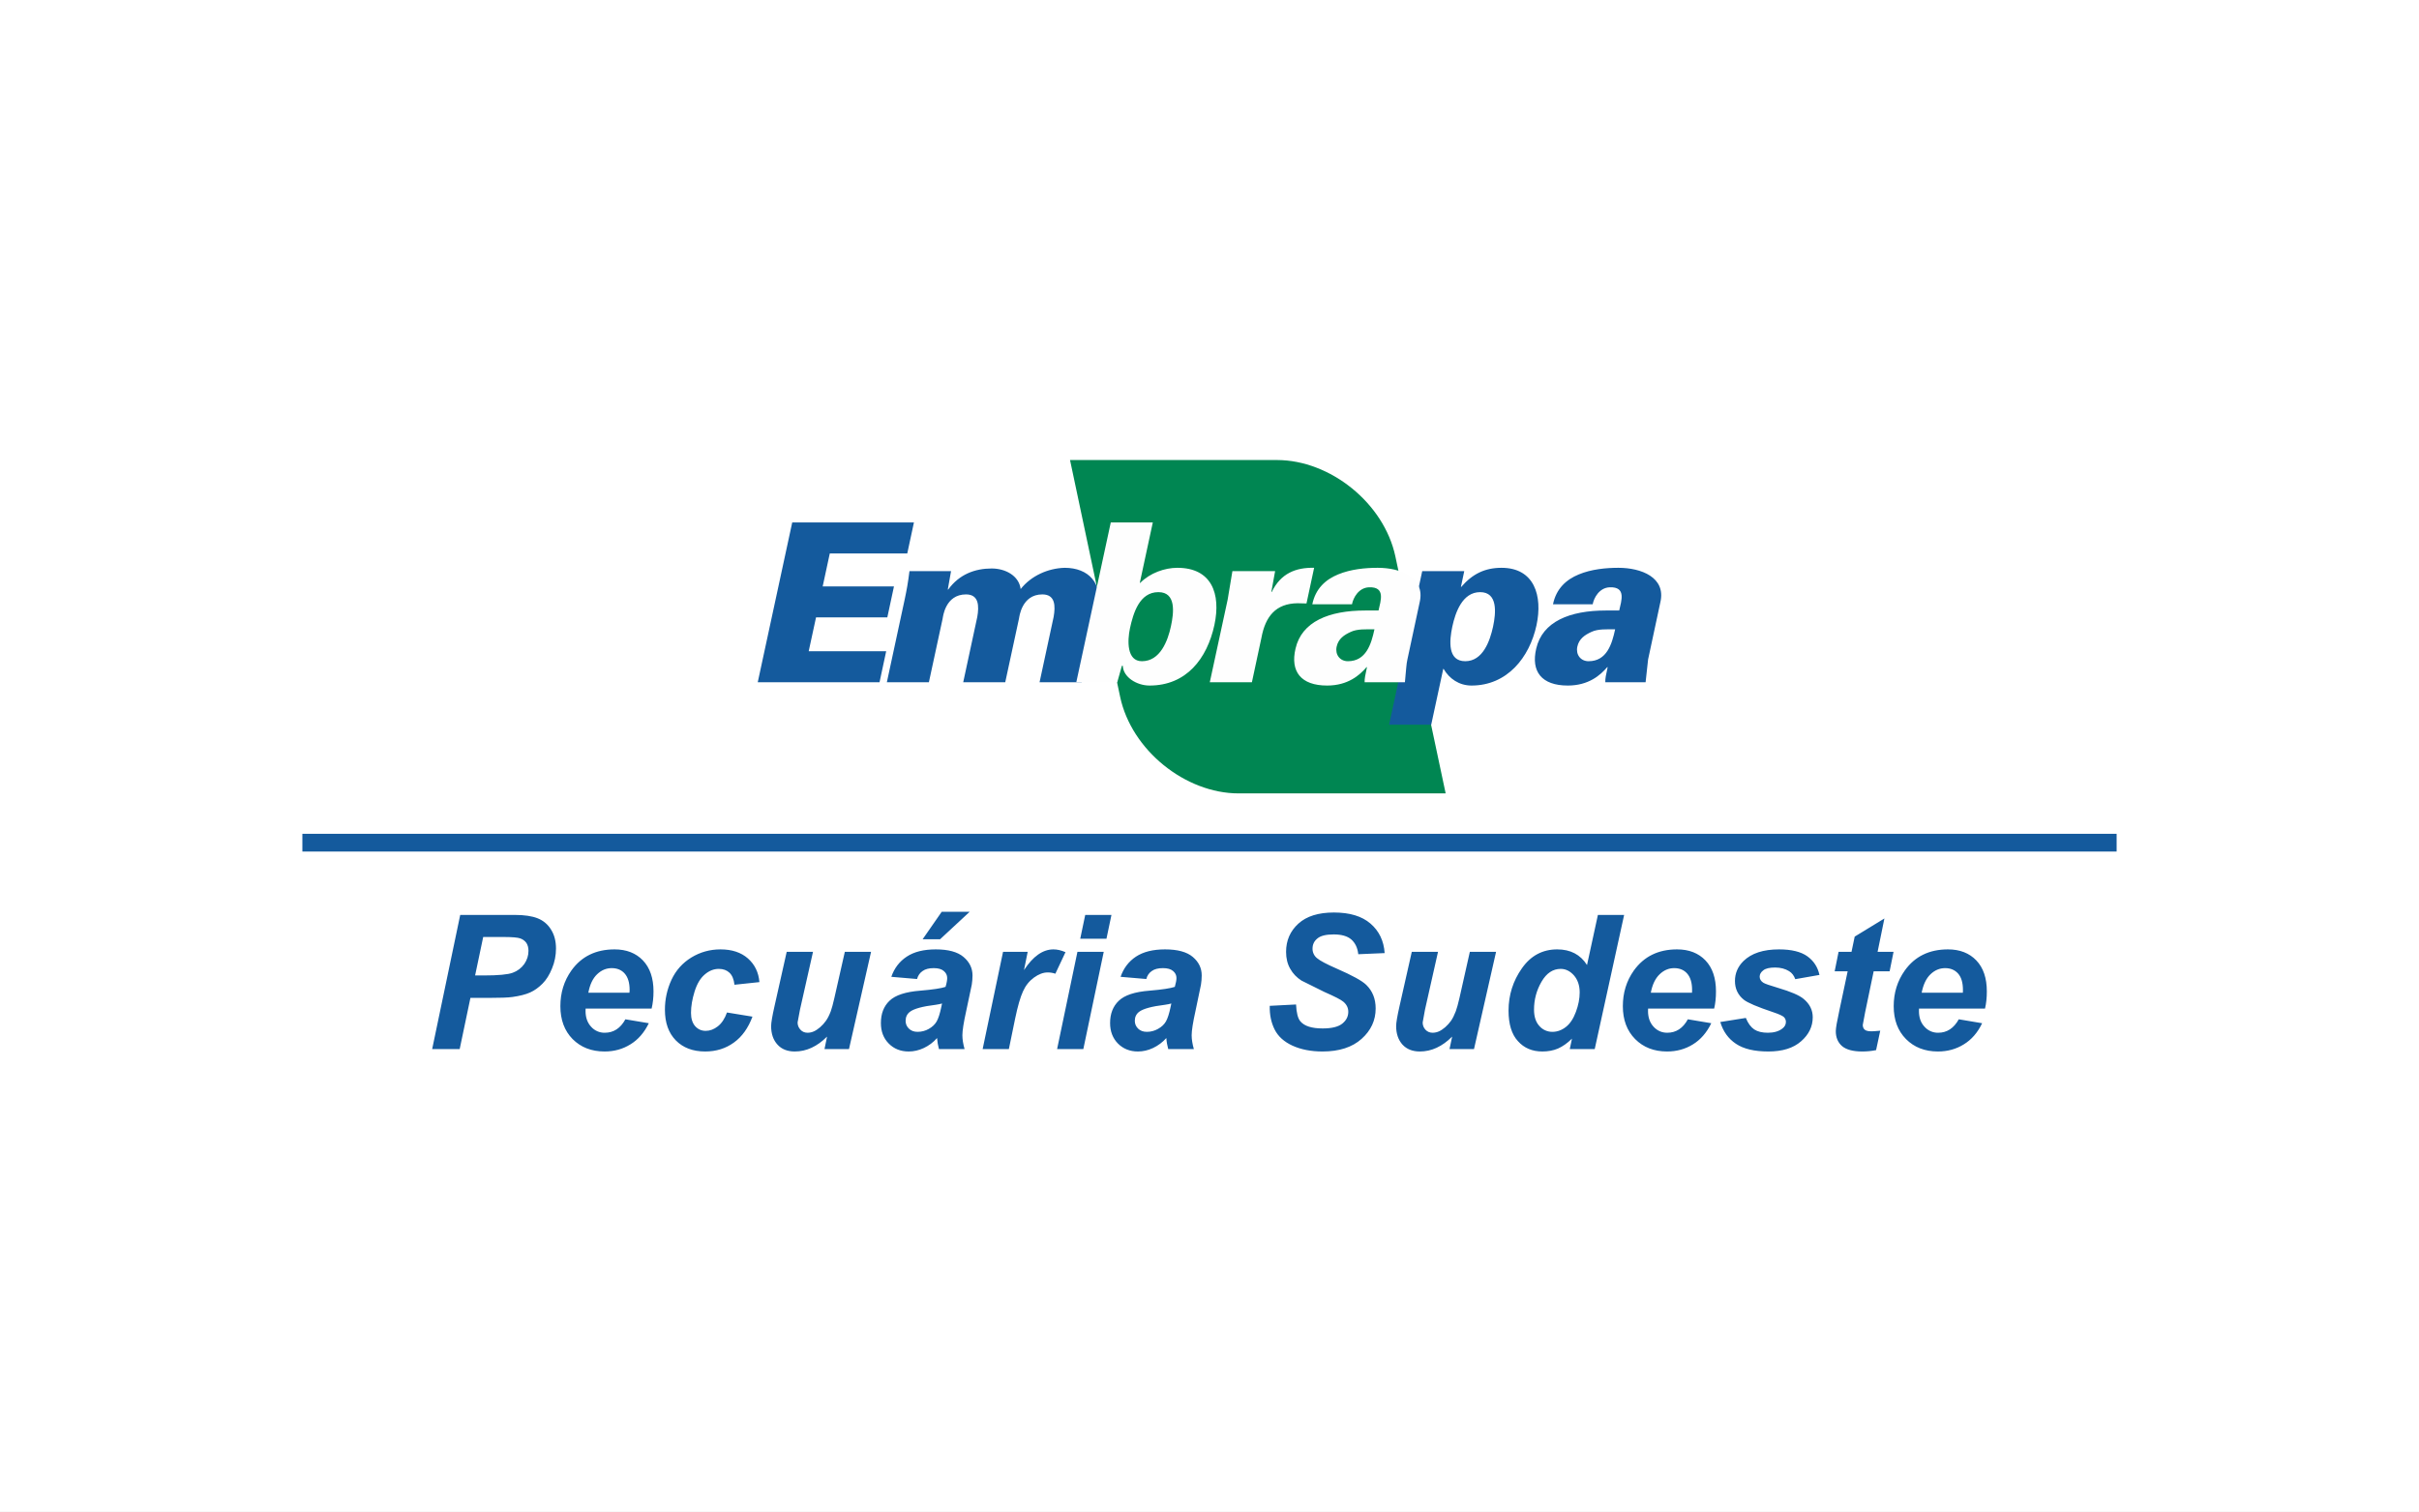
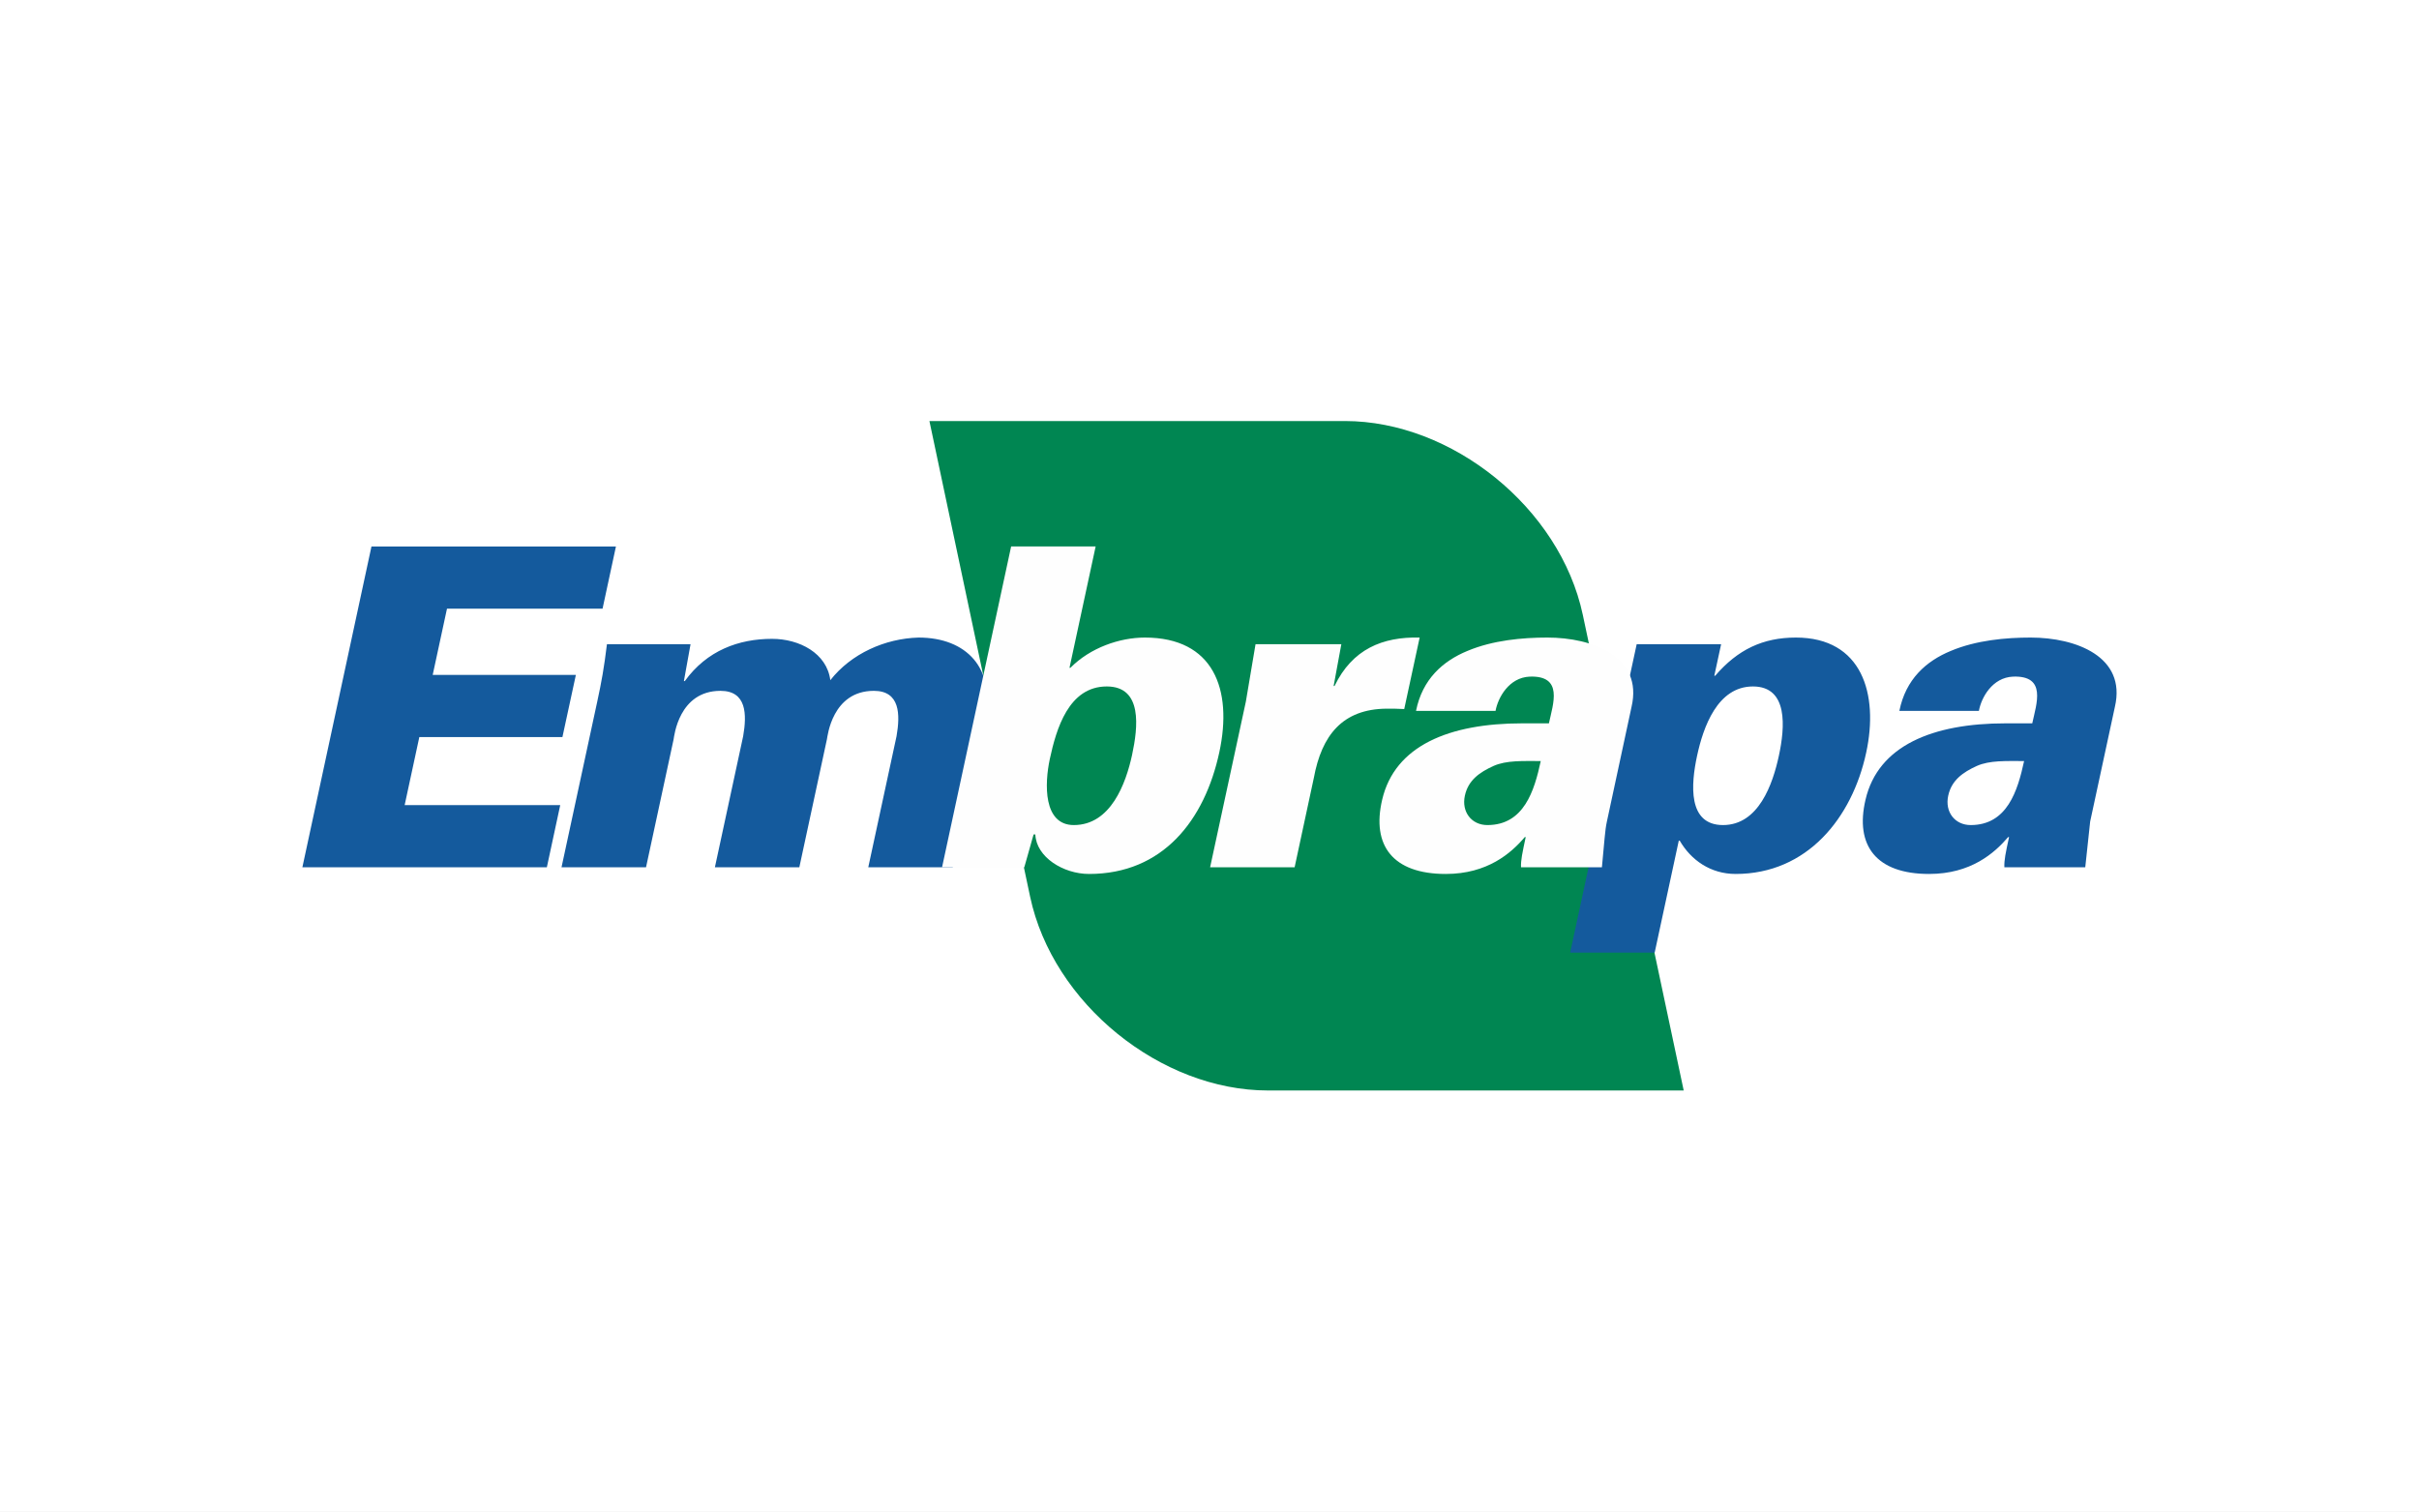
<svg xmlns="http://www.w3.org/2000/svg" width="320" height="200" shape-rendering="geometricPrecision" image-rendering="optimizeQuality" fill-rule="evenodd">
  <path d="M0 0h320v200H0z" fill="#fff" />
  <g fill-rule="nonzero">
-     <path d="M60.81 138.81h-3.64l3.71-17.75h7.21c1.28 0 2.29.15 3.04.45a3.6 3.6 0 0 1 1.77 1.5c.44.7.65 1.53.65 2.5a6.8 6.8 0 0 1-.52 2.62c-.34.85-.77 1.53-1.27 2.03-.51.51-1.05.9-1.63 1.16s-1.36.46-2.35.6c-.57.08-1.64.12-3.21.12h-2.34l-1.42 6.77zM40 110.33h240v2.34H40v-2.34zm22.85 18.74h1.13c1.92 0 3.21-.12 3.85-.36a3.19 3.19 0 0 0 1.53-1.16c.36-.53.55-1.11.55-1.74 0-.43-.1-.77-.28-1.05-.2-.27-.46-.47-.8-.59-.35-.13-1.11-.19-2.3-.19h-2.61l-1.07 5.09zm23.35 4.38h-8.73l-.01.32c0 .87.25 1.56.74 2.09a2.35 2.35 0 0 0 1.8.79c1.17 0 2.08-.59 2.73-1.78l3.1.52c-.61 1.25-1.42 2.18-2.44 2.8-1.01.63-2.15.94-3.41.94-1.74 0-3.14-.55-4.23-1.64-1.08-1.1-1.62-2.55-1.62-4.36 0-1.77.48-3.34 1.46-4.72 1.33-1.86 3.24-2.79 5.71-2.79 1.57 0 2.82.49 3.75 1.46.93.98 1.4 2.34 1.4 4.1 0 .84-.09 1.6-.25 2.27zm-2.93-2.1l.02-.36c0-.96-.22-1.68-.65-2.17-.42-.48-1-.72-1.72-.72s-1.37.27-1.94.82-.95 1.36-1.15 2.43h5.44zm12.9 2.62l3.37.55c-.56 1.5-1.37 2.65-2.46 3.43-1.09.79-2.35 1.18-3.79 1.18-1.63 0-2.93-.49-3.89-1.47s-1.44-2.33-1.44-4.04a9.32 9.32 0 0 1 .87-3.98c.58-1.25 1.46-2.23 2.63-2.95 1.17-.71 2.45-1.07 3.85-1.07 1.51 0 2.72.4 3.62 1.19.91.8 1.42 1.84 1.53 3.14l-3.3.35c-.08-.72-.3-1.25-.66-1.59s-.83-.51-1.41-.51c-.67 0-1.3.25-1.87.75-.59.5-1.03 1.26-1.34 2.26s-.47 1.93-.47 2.81c0 .76.19 1.35.55 1.76.38.42.84.62 1.4.62.55 0 1.09-.2 1.6-.6.52-.41.92-1.02 1.21-1.83zm7.9-8.03h3.48l-1.72 7.64-.32 1.71a1.37 1.37 0 0 0 .38.96c.24.27.56.4.95.4a1.99 1.99 0 0 0 .82-.18c.27-.12.55-.31.83-.55a4.81 4.81 0 0 0 .77-.85c.23-.32.44-.74.64-1.26.13-.38.3-.96.47-1.73l1.39-6.14h3.47l-2.92 12.87h-3.24l.34-1.65c-1.31 1.31-2.73 1.97-4.27 1.97-.97 0-1.74-.3-2.29-.91-.56-.61-.84-1.43-.84-2.45 0-.44.15-1.33.45-2.65l1.61-7.18zm17.24 3.6l-3.4-.29c.39-1.14 1.07-2.03 2.04-2.67.96-.64 2.24-.96 3.84-.96 1.65 0 2.88.33 3.67 1s1.19 1.48 1.19 2.45a7.73 7.73 0 0 1-.1 1.23l-.73 3.45c-.34 1.53-.51 2.61-.51 3.23 0 .55.1 1.16.29 1.83h-3.39c-.13-.47-.21-.96-.25-1.46-.5.57-1.09 1.01-1.75 1.32s-1.33.46-2 .46c-1.07 0-1.95-.35-2.64-1.05-.7-.7-1.04-1.61-1.04-2.71 0-1.23.37-2.22 1.14-2.95.76-.74 2.13-1.19 4.09-1.34 1.66-.14 2.77-.31 3.32-.5.15-.49.22-.88.22-1.17 0-.37-.15-.68-.45-.93-.3-.26-.74-.38-1.33-.38-.62 0-1.11.12-1.47.38-.36.24-.61.6-.74 1.06zm3.31 3.24c-.21.06-.49.12-.83.17-1.75.21-2.89.52-3.42.93-.38.29-.57.69-.57 1.19 0 .41.14.75.44 1.04.29.28.67.42 1.14.42.53 0 1.03-.13 1.49-.39s.81-.59 1.04-.99c.23-.41.43-1.04.61-1.9l.1-.47zm-.04-12.14h3.7l-3.92 3.64h-2.31l2.53-3.64zm8.11 5.3h3.26l-.49 2.42c1.2-1.83 2.49-2.74 3.9-2.74.49 0 1.02.12 1.59.37l-1.34 2.85c-.31-.11-.65-.17-1.01-.17-.6 0-1.2.23-1.82.68s-1.11 1.06-1.45 1.82c-.35.76-.7 1.96-1.04 3.6l-.83 4.04h-3.47l2.7-12.87zm10.87-4.88h3.47l-.66 3.15h-3.47l.66-3.15zm-1.03 4.88h3.48l-2.7 12.87h-3.47l2.69-12.87zm9.11 3.6l-3.4-.29c.39-1.14 1.07-2.03 2.03-2.67.97-.64 2.25-.96 3.84-.96 1.66 0 2.89.33 3.68 1s1.18 1.48 1.18 2.45a7.73 7.73 0 0 1-.1 1.23l-.72 3.45c-.34 1.53-.51 2.61-.51 3.23 0 .55.1 1.16.29 1.83h-3.39c-.13-.47-.22-.96-.25-1.46a5.47 5.47 0 0 1-1.76 1.32c-.66.31-1.33.46-2 .46-1.06 0-1.94-.35-2.64-1.05-.69-.7-1.04-1.61-1.04-2.71 0-1.23.38-2.22 1.15-2.95.76-.74 2.12-1.19 4.09-1.34 1.65-.14 2.76-.31 3.32-.5.14-.49.22-.88.22-1.17 0-.37-.15-.68-.45-.93-.3-.26-.75-.38-1.34-.38-.62 0-1.11.12-1.47.38-.36.24-.61.6-.73 1.06zm3.31 3.24c-.21.06-.49.12-.84.17-1.74.21-2.88.52-3.42.93-.38.29-.57.69-.57 1.19 0 .41.15.75.44 1.04.29.28.68.42 1.15.42a2.95 2.95 0 0 0 1.48-.39c.47-.26.82-.59 1.05-.99.23-.41.43-1.04.61-1.9l.1-.47zm13.02.31l3.48-.18c.05 1.1.24 1.84.57 2.23.53.63 1.51.94 2.95.94 1.2 0 2.06-.21 2.6-.64.53-.43.79-.95.79-1.56 0-.52-.22-.97-.65-1.33-.31-.27-1.15-.7-2.52-1.3l-3.02-1.5c-.63-.4-1.13-.92-1.49-1.56-.37-.64-.55-1.39-.55-2.24 0-1.5.54-2.75 1.63-3.74 1.08-.98 2.64-1.47 4.7-1.47 2.08 0 3.69.48 4.83 1.46s1.77 2.28 1.88 3.91l-3.49.15c-.09-.84-.4-1.49-.92-1.95-.52-.45-1.3-.67-2.33-.67-1 0-1.72.17-2.15.53-.44.35-.65.8-.65 1.35a1.58 1.58 0 0 0 .59 1.26c.4.34 1.27.8 2.62 1.39 2.04.89 3.34 1.6 3.9 2.15.83.81 1.24 1.85 1.24 3.12 0 1.57-.62 2.91-1.86 4.02s-2.96 1.67-5.17 1.67c-1.52 0-2.85-.26-3.97-.77-1.11-.51-1.9-1.22-2.36-2.13s-.68-1.96-.65-3.14zm18.79-7.15h3.47l-1.72 7.64-.31 1.71a1.36 1.36 0 0 0 .37.96c.25.27.57.4.96.4a2.06 2.06 0 0 0 .82-.18c.27-.12.54-.31.83-.55a5.23 5.23 0 0 0 .77-.85c.22-.32.43-.74.63-1.26.14-.38.3-.96.48-1.73l1.38-6.14h3.47l-2.92 12.87h-3.24l.35-1.65c-1.31 1.31-2.73 1.97-4.27 1.97-.97 0-1.74-.3-2.3-.91-.55-.61-.84-1.43-.84-2.45 0-.44.15-1.33.45-2.65l1.62-7.18zm24.2 12.87h-3.3l.29-1.38c-.62.61-1.24 1.04-1.85 1.31-.61.26-1.3.39-2.07.39-1.33 0-2.41-.45-3.23-1.37-.83-.9-1.24-2.25-1.24-4.04 0-2.06.59-3.93 1.77-5.6 1.17-1.67 2.73-2.5 4.67-2.5 1.75 0 3.07.69 3.94 2.07l1.44-6.63h3.47l-3.89 17.75zm-8.03-5.22c0 .92.23 1.64.7 2.16a2.25 2.25 0 0 0 1.74.78c.63 0 1.23-.22 1.78-.65s.99-1.1 1.32-1.99.5-1.75.5-2.57c0-.93-.26-1.68-.76-2.26-.51-.57-1.09-.86-1.75-.86-1.03 0-1.88.56-2.54 1.7s-.99 2.36-.99 3.69zm23.83-.14h-8.74l-.01.32c0 .87.25 1.56.74 2.09s1.1.79 1.8.79c1.17 0 2.08-.59 2.73-1.78l3.1.52c-.61 1.25-1.42 2.18-2.43 2.8-1.02.63-2.16.94-3.42.94-1.73 0-3.14-.55-4.22-1.64-1.09-1.1-1.63-2.55-1.63-4.36 0-1.77.48-3.34 1.46-4.72 1.34-1.86 3.24-2.79 5.71-2.79 1.58 0 2.83.49 3.76 1.46.93.98 1.39 2.34 1.39 4.1 0 .84-.08 1.6-.24 2.27zm-2.93-2.1l.01-.36c0-.96-.22-1.68-.65-2.17-.42-.48-1-.72-1.72-.72s-1.36.27-1.93.82-.96 1.36-1.16 2.43h5.45zm3.74 3.88l3.38-.54c.29.72.67 1.22 1.11 1.52.44.29 1.04.44 1.8.44.79 0 1.43-.18 1.9-.54.33-.24.49-.54.49-.89 0-.24-.08-.45-.25-.63-.18-.18-.66-.4-1.44-.66-2.09-.7-3.38-1.25-3.88-1.65-.78-.63-1.17-1.46-1.17-2.48s.38-1.9 1.13-2.64c1.06-1.03 2.62-1.54 4.7-1.54 1.65 0 2.9.31 3.74.91.85.61 1.38 1.43 1.61 2.47l-3.2.56c-.17-.47-.44-.83-.82-1.06-.51-.32-1.13-.48-1.85-.48-.73 0-1.25.12-1.56.37-.32.24-.48.52-.48.84s.16.59.48.8c.2.13.85.36 1.94.68 1.69.5 2.82.98 3.39 1.46.81.67 1.21 1.48 1.21 2.43 0 1.22-.51 2.28-1.54 3.18-1.02.9-2.46 1.35-4.33 1.35-1.85 0-3.28-.34-4.29-1.02-1.02-.68-1.7-1.64-2.07-2.88zm15.13-6.71l.52-2.58h1.71l.42-2.01 3.93-2.4-.9 4.41h2.11l-.52 2.58h-2.11l-1.13 5.43-.31 1.66c0 .27.08.48.25.63s.47.22.91.22c.16 0 .54-.02 1.15-.08l-.55 2.57a9.16 9.16 0 0 1-1.83.18c-1.22 0-2.11-.24-2.67-.71-.55-.48-.83-1.14-.83-1.98 0-.4.16-1.31.47-2.73l1.1-5.19h-1.72zm19.89 4.93h-8.73l-.01.32c0 .87.24 1.56.74 2.09a2.35 2.35 0 0 0 1.8.79c1.16 0 2.07-.59 2.73-1.78l3.09.52c-.6 1.25-1.41 2.18-2.43 2.8-1.02.63-2.15.94-3.42.94-1.73 0-3.14-.55-4.22-1.64-1.09-1.1-1.63-2.55-1.63-4.36 0-1.77.49-3.34 1.47-4.72 1.33-1.86 3.23-2.79 5.71-2.79 1.57 0 2.82.49 3.75 1.46.93.98 1.39 2.34 1.39 4.1 0 .84-.08 1.6-.24 2.27zm-2.93-2.1l.01-.36c0-.96-.21-1.68-.64-2.17-.43-.48-1-.72-1.72-.72s-1.37.27-1.94.82-.95 1.36-1.16 2.43h5.45z" fill="#145a9d" />
-     <path d="M191.24 104.98h-27.39c-7.05 0-14.17-5.72-15.67-12.77l-6.63-31.34h27.37c7.05 0 14.17 5.71 15.67 12.76l6.65 31.35z" fill="#008652" />
-     <path d="M217.69 90.27l.33-3.01 1.62-7.56c.78-3.31-2.55-4.57-5.54-4.57-1.64 0-3.58.18-5.26.88-1.63.67-2.98 1.87-3.4 3.95h5.25c.16-.87.88-2.19 2.24-2.25 2.24-.09 1.55 1.79 1.27 3.07h-1.76c-4.8 0-8.4 1.47-9.22 5.04-.71 3.02.7 4.89 4.18 4.89 2.76 0 4.31-1.38 5.21-2.43h.06c-.23 1.05-.33 1.52-.31 1.99h5.33zm-91.88-14.7h-5.5c-.2 1.58-.36 2.46-.64 3.78l-2.35 10.92h5.56l1.82-8.43c.04-.18.33-3.19 3.09-3.19 1.72 0 1.74 1.55 1.49 2.98l-1.86 8.64h5.56l1.82-8.43c.04-.18.34-3.19 3.09-3.19 1.73 0 1.74 1.55 1.49 2.98l-1.86 8.64h5.57l2.12-9.84c.7-3.25-1.21-5.3-4.37-5.3-2.21.06-4.44 1.06-5.82 2.81-.23-1.78-2.04-2.72-3.83-2.72-2.2 0-4.29.76-5.75 2.78h-.06l.43-2.43zm-9.46 14.7l.88-4.1h-10.25l.97-4.48h9.43l.88-4.1h-9.43l.94-4.36h10.25l.88-4.1h-16.1l-4.56 21.14h16.11zm92.31-4.71c.22-1.03.98-1.55 1.89-1.96.84-.39 1.94-.33 3.11-.33-.42 1.96-1.11 4.22-3.51 4.22-1.06 0-1.72-.88-1.49-1.93zm-12.86-7.21c2.34 0 2.11 2.7 1.71 4.57-.41 1.88-1.34 4.57-3.68 4.57s-2.11-2.69-1.71-4.57c.4-1.87 1.33-4.57 3.68-4.57zm-2.1-2.78h-5.56l-4.38 20.32h5.57l1.59-7.38h.05c.75 1.29 2.05 2.2 3.69 2.2 4.71 0 7.67-3.69 8.6-7.99.83-3.87-.27-7.59-4.63-7.59-2.17 0-3.83.79-5.32 2.52h-.05l.44-2.08z" fill="#145a9d" />
-     <path d="M168.68 75.57h-5.65l-.63 3.78-2.36 10.92h5.57l1.26-5.88c.52-2.82 1.89-4.54 4.79-4.57l1.17.03 1.01-4.72c-2.44-.06-4.43.76-5.6 3.19h-.06l.5-2.75zm-15.44 2.78c2.37 0 2.05 2.7 1.66 4.51-.41 1.91-1.41 4.63-3.84 4.63-2.02 0-1.93-2.72-1.58-4.36.43-1.97 1.24-4.78 3.76-4.78zm-10.86 11.92h5.42l.61-2.17h.12c.06 1.5 1.84 2.61 3.54 2.61 4.86 0 7.61-3.54 8.58-8.02.89-4.16-.39-7.56-4.9-7.56-1.67 0-3.61.68-4.91 1.99h-.06l1.72-7.99h-5.56l-4.56 21.14zm34.44-4.71c.22-1.03.98-1.55 1.89-1.96.84-.39 1.94-.33 3.11-.33-.42 1.96-1.11 4.22-3.51 4.22-1.06 0-1.72-.88-1.49-1.93zm9.03 4.71c.17-1.76.19-2.4.33-3.01l1.62-7.56c.78-3.31-2.55-4.57-5.54-4.57-1.64 0-3.58.18-5.26.88-1.63.67-2.98 1.87-3.4 3.95h5.25c.16-.87.88-2.19 2.24-2.25 2.24-.09 1.55 1.79 1.27 3.07h-1.76c-4.8 0-8.4 1.47-9.22 5.04-.71 3.02.7 4.89 4.18 4.89 2.76 0 4.31-1.38 5.21-2.43h.06c-.22 1.05-.33 1.52-.31 1.99h5.33z" fill="#fefefe" />
+     <path d="M222.73 144.29h-55c-14.16 0-28.45-11.48-31.46-25.64l-13.32-62.94h54.96c14.16 0 28.46 11.48 31.47 25.63l13.35 62.95z" fill="#008652" />
+     <path d="M275.85 114.76l.65-6.06 3.27-15.17c1.55-6.64-5.14-9.17-11.14-9.17-3.29 0-7.19.35-10.55 1.76-3.29 1.35-5.98 3.76-6.82 7.94h10.52c.32-1.76 1.77-4.41 4.51-4.53 4.5-.17 3.1 3.59 2.55 6.18h-3.53c-9.64 0-16.87 2.94-18.53 10.11-1.42 6.06 1.42 9.82 8.41 9.82 5.53 0 8.65-2.76 10.46-4.88h.12c-.46 2.12-.66 3.06-.62 4h10.7zM91.35 85.24H80.29c-.39 3.18-.71 4.94-1.28 7.58l-4.73 21.94h11.18l3.65-16.94c.07-.35.67-6.41 6.2-6.41 3.47 0 3.5 3.12 3 6l-3.74 17.35h11.17l3.65-16.94c.08-.35.68-6.41 6.21-6.41 3.47 0 3.5 3.12 3 6l-3.74 17.35h11.17L130.29 95c1.4-6.53-2.41-10.64-8.77-10.64-4.43.12-8.92 2.12-11.68 5.64-.46-3.58-4.11-5.47-7.7-5.47-4.41 0-8.62 1.53-11.55 5.59h-.12l.88-4.88zm-19.01 29.52l1.77-8.23H53.53l1.94-9H74.4l1.78-8.23H57.24l1.89-8.76h20.58l1.77-8.23H49.14L40 114.76h32.34zm185.38-9.47c.44-2.06 1.96-3.11 3.78-3.94 1.7-.76 3.91-.65 6.26-.65-.85 3.94-2.24 8.47-7.06 8.47-2.12 0-3.44-1.76-2.98-3.88zm-25.83-14.46c4.7 0 4.24 5.41 3.43 9.17s-2.68 9.17-7.39 9.17c-4.7 0-4.24-5.41-3.43-9.17s2.68-9.17 7.39-9.17zm-4.21-5.59h-11.17l-8.8 40.81h11.18l3.19-14.82h.12c1.5 2.59 4.1 4.41 7.4 4.41 9.46 0 15.41-7.41 17.27-16.05 1.68-7.76-.54-15.23-9.3-15.23-4.35 0-7.69 1.58-10.67 5.05h-.12l.9-4.17z" fill="#145a9d" />
+     <path d="M177.44 85.24h-11.35l-1.28 7.59-4.73 21.93h11.18l2.54-11.82c1.04-5.65 3.79-9.12 9.62-9.17.77 0 1.53 0 2.34.05l2.04-9.46c-4.91-.12-8.91 1.53-11.26 6.41h-.12l1.02-5.53zm-31.03 5.59c4.77 0 4.13 5.41 3.35 9.05-.83 3.82-2.83 9.29-7.71 9.29-4.06 0-3.88-5.47-3.17-8.76.85-3.94 2.48-9.58 7.53-9.58zm-21.79 23.93h10.88l1.23-4.35h.23c.12 3 3.7 5.23 7.11 5.23 9.76 0 15.29-7.11 17.23-16.11 1.8-8.35-.79-15.17-9.85-15.17-3.35 0-7.23 1.35-9.85 4h-.12l3.46-16.06h-11.18l-9.14 42.46zm69.16-9.47c.44-2.06 1.96-3.11 3.79-3.94 1.69-.76 3.9-.65 6.25-.65-.85 3.95-2.23 8.47-7.06 8.47-2.11 0-3.44-1.76-2.98-3.88zm18.13 9.47c.35-3.53.39-4.82.66-6.06l3.26-15.17c1.55-6.64-5.14-9.17-11.13-9.17-3.3 0-7.2.35-10.56 1.76-3.29 1.35-5.98 3.76-6.82 7.94h10.52c.32-1.76 1.78-4.41 4.51-4.53 4.5-.17 3.1 3.59 2.55 6.18h-3.53c-9.64 0-16.86 2.94-18.53 10.11-1.42 6.06 1.42 9.82 8.41 9.82 5.53 0 8.66-2.76 10.46-4.88h.12c-.45 2.12-.66 3.06-.62 4h10.7z" fill="#fefefe" />
  </g>
</svg>
